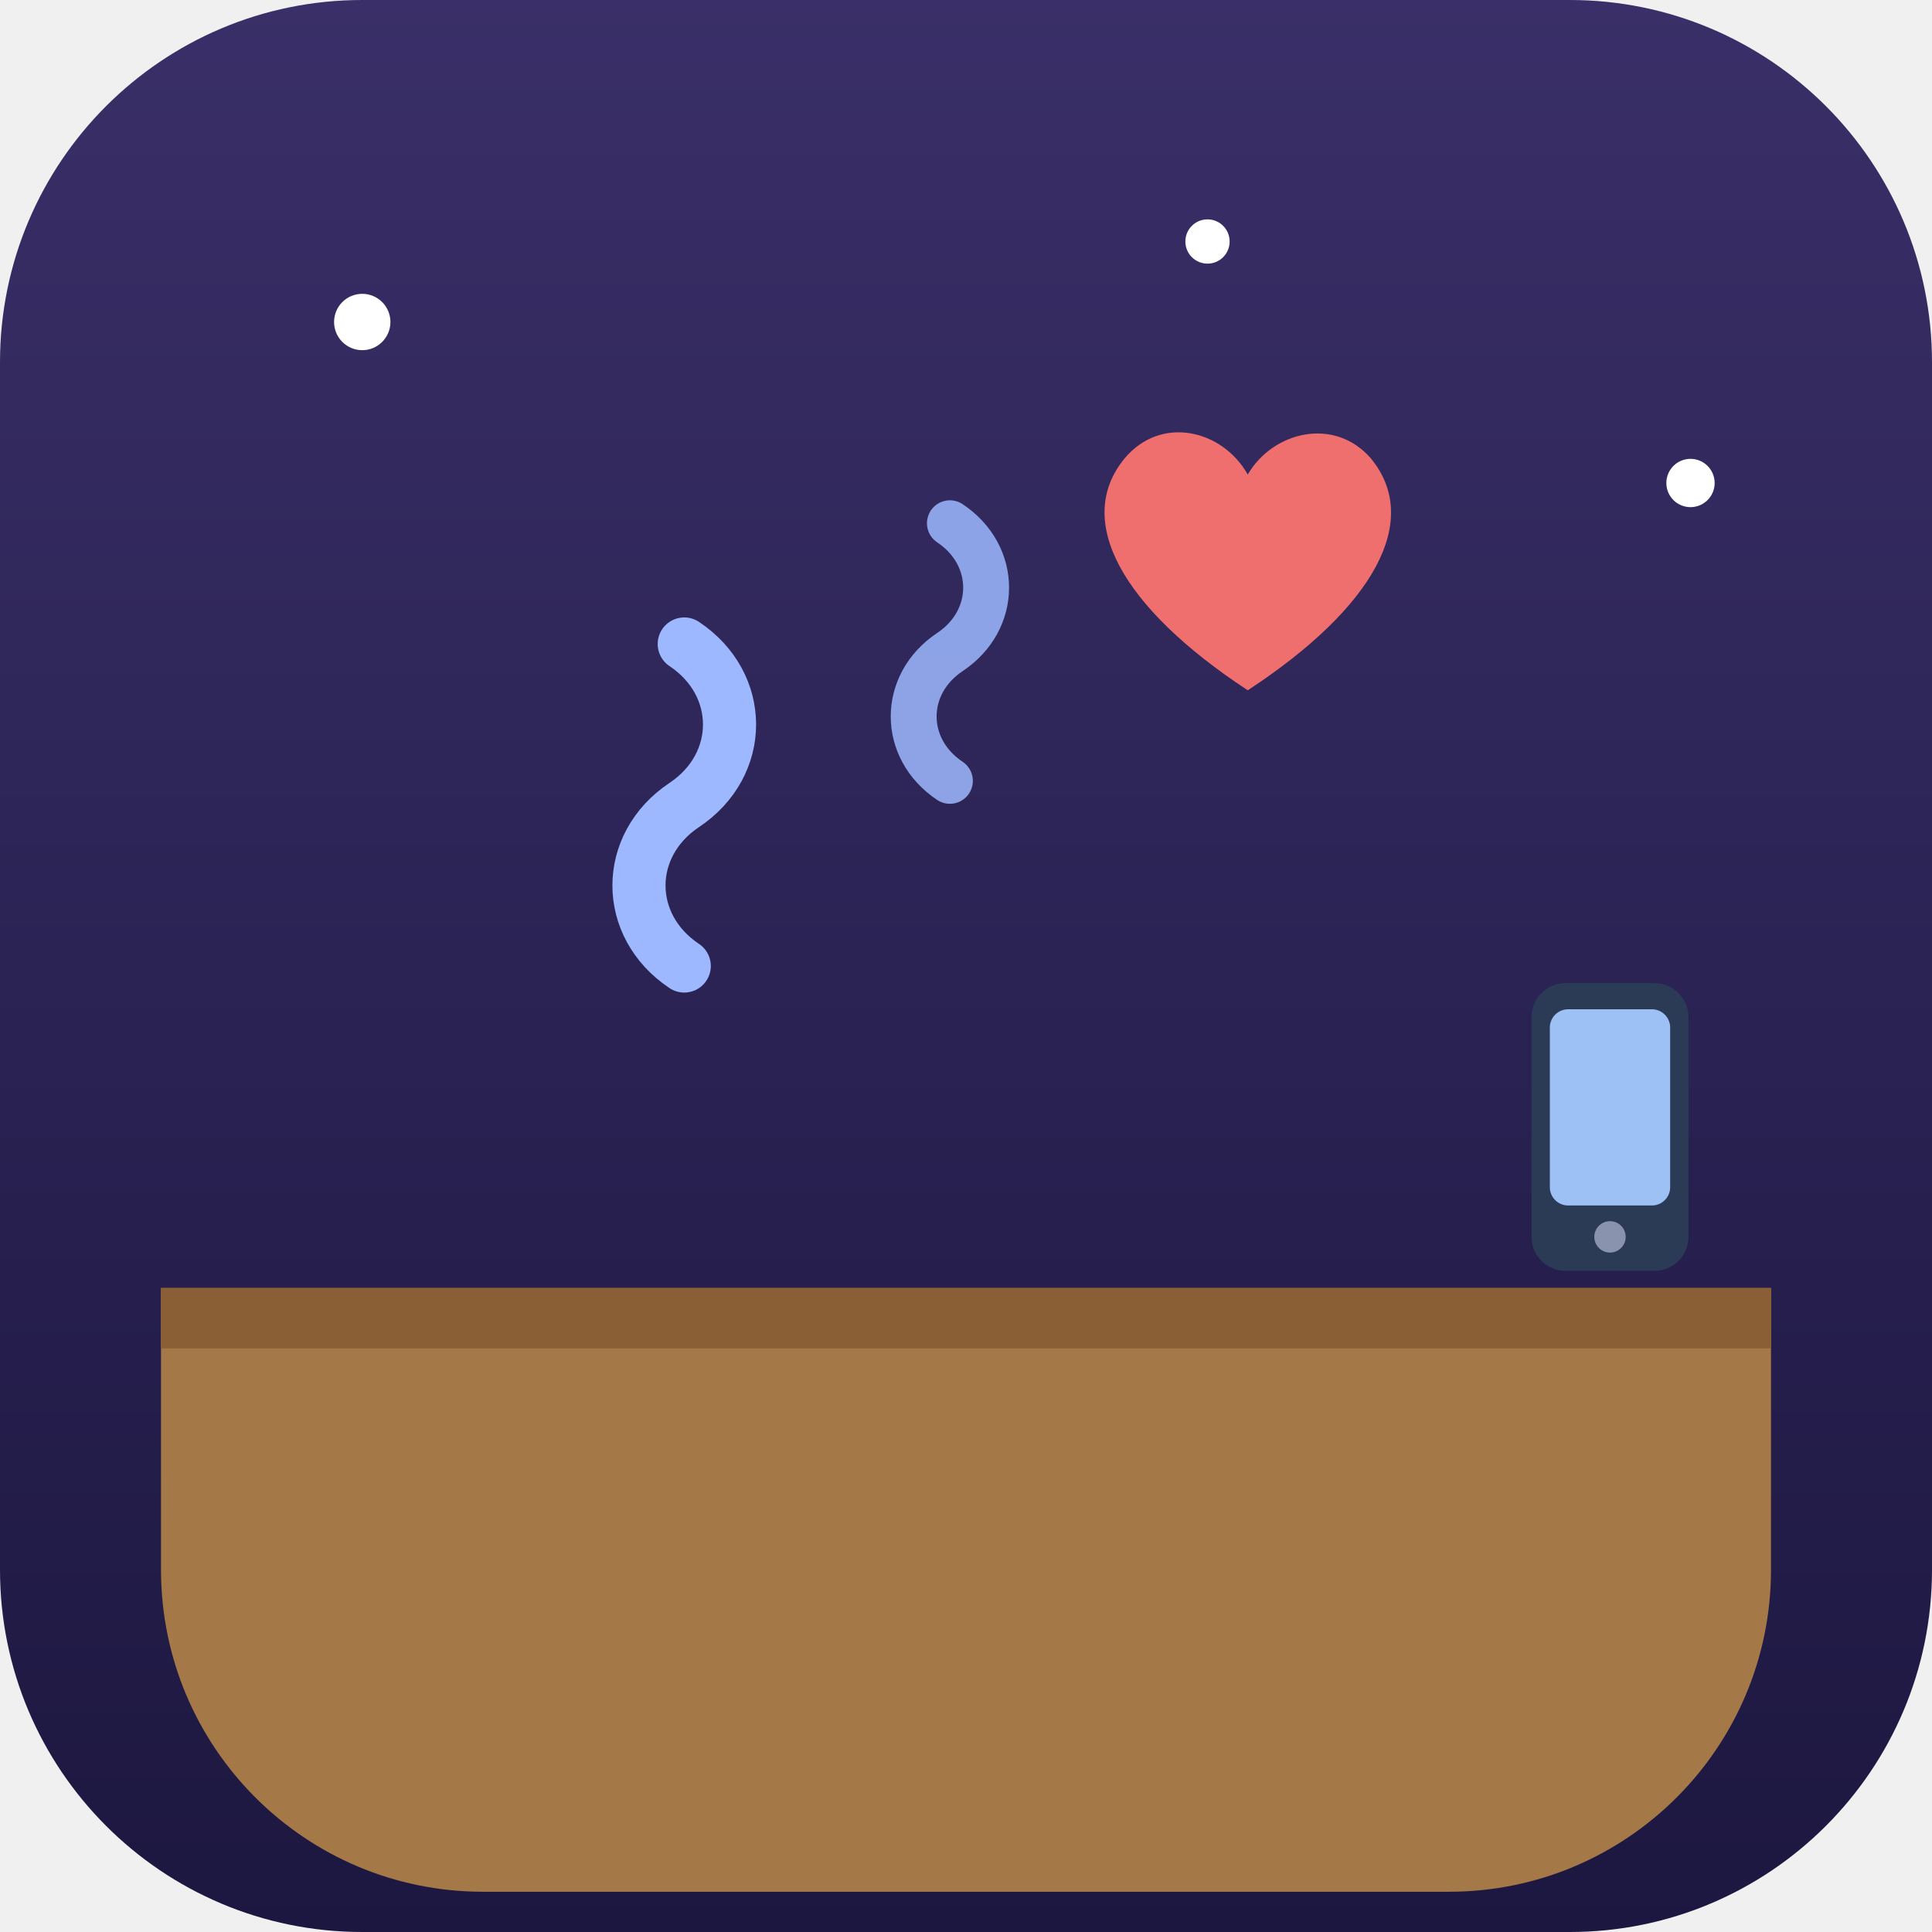
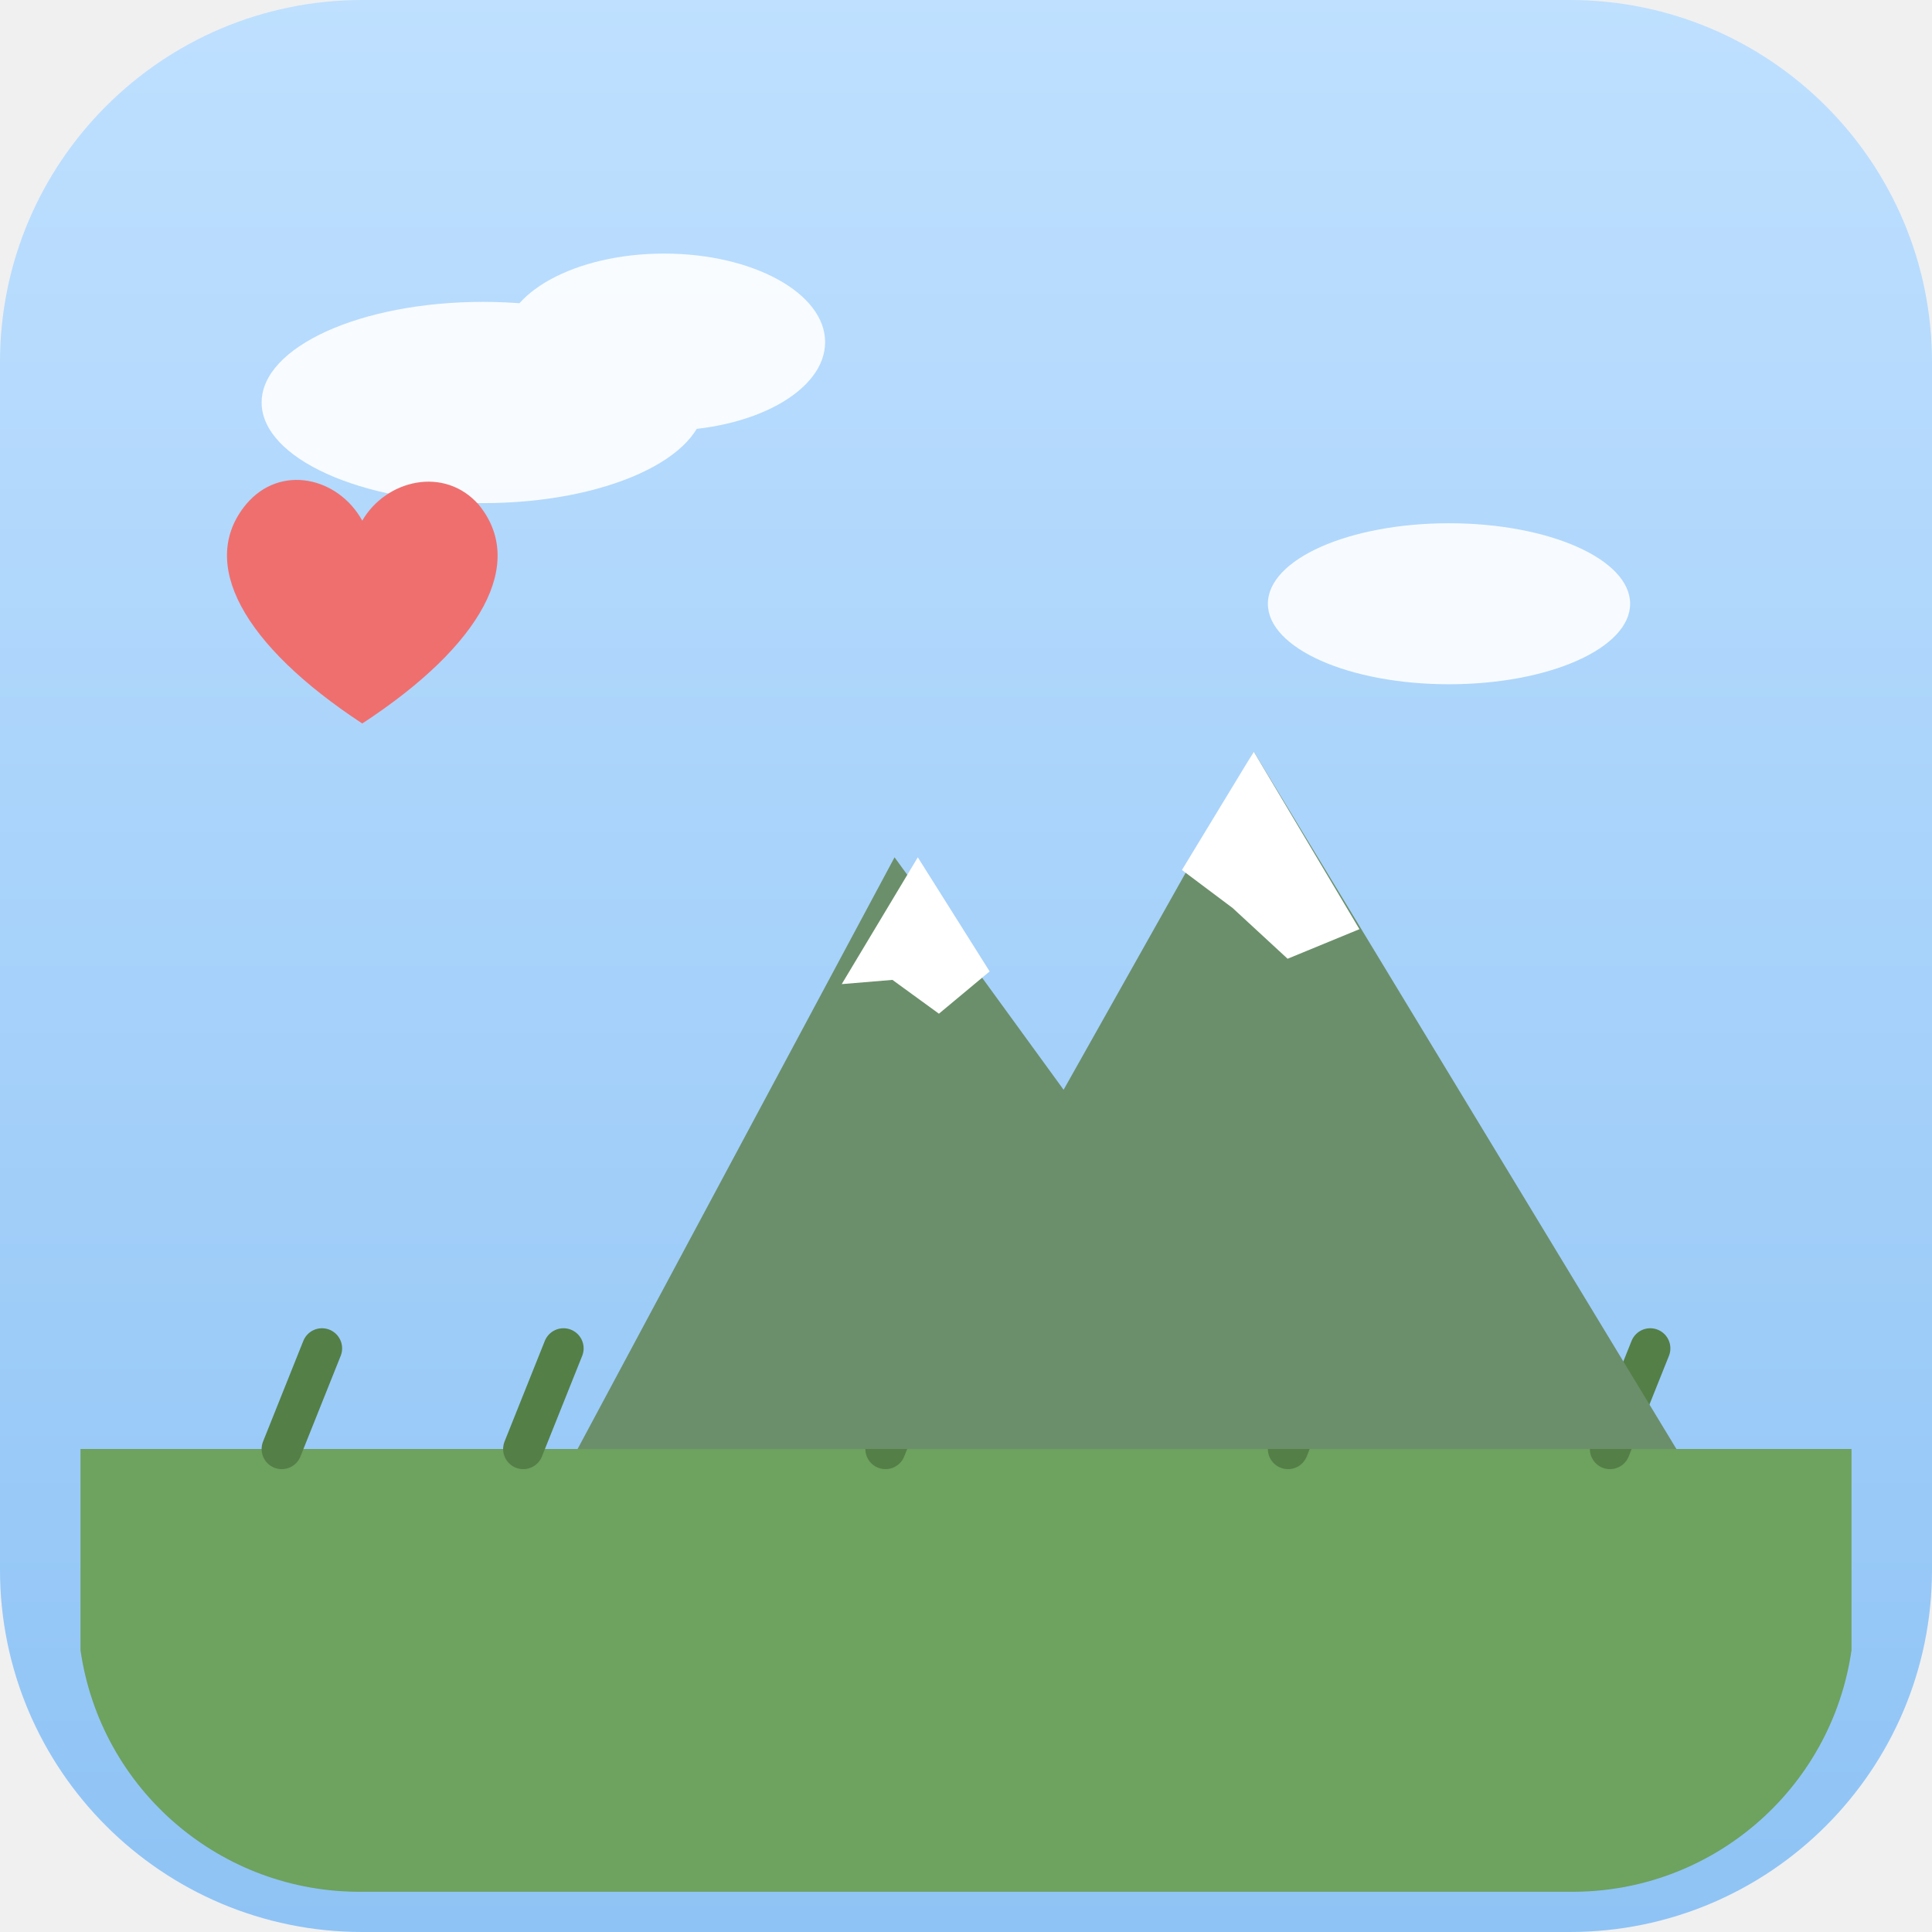
<svg xmlns="http://www.w3.org/2000/svg" width="96" height="96" viewBox="0 0 96 96">
  <defs>
    <linearGradient id="bg91" x1="0" y1="0" x2="0" y2="1">
-       <stop offset="0" stop-color="#3a2f68" />
-       <stop offset="1" stop-color="#1c1740" />
+       <stop offset="0" stop-color="#bfe0ff" />
+       <stop offset="1" stop-color="#8ec3f5" />
    </linearGradient>
  </defs>
  <rect width="96" height="96" rx="18" fill="url(#bg91)" />
-   <circle cx="18" cy="16" r="1.4" fill="#fff" />
-   <circle cx="60" cy="12" r="1.1" fill="#fff" />
-   <circle cx="84" cy="24" r="1.2" fill="#fff" />
-   <path d="M8 64h80v14a16 16 0 0 1-16 16h-48a16 16 0 0 1-16-16z" fill="#a57847" />
-   <path d="M8 64h80v3h-80z" fill="#8a5f36" />
-   <g stroke-linecap="round">
-     <path d="M34 32c3 2 3 6 0 8s-3 6 0 8" stroke="#9db8ff" stroke-width="2.64" fill="none" />
-     <path d="M47.2 26c2.4 1.6 2.4 4.8 0 6.4s-2.4 4.8 0 6.4" stroke="#9db8ff" stroke-width="2.28" fill="none" opacity=".85" />
+   <g fill="#fff" opacity=".9">
+     <ellipse cx="24" cy="20" rx="11" ry="5" />
+     <ellipse cx="33" cy="17" rx="8" ry="4.4" />
+     <ellipse cx="72" cy="30" rx="9" ry="4" />
  </g>
-   <path d="M62 34.3c-6.3-4.14-8.64-8.46-6.12-11.52c1.8-2.16 4.86-1.44 6.12 .8 1.26-2.16 4.32-2.88 6.12-.8 2.52 3.06 .2 7.38-6.12 11.52z" fill="#ef6f6f" />
+   <path d="M4 72h88v10a14 14 0 0 1-14 12h-60a14 14 0 0 1-14-12z" fill="#6ea25f" />
+   <path d="M14 72l2-5M26 72l2-5M44 72l2-5M64 72l2-5M80 72l2-5" stroke="#547f47" stroke-width="2" stroke-linecap="round" />
  <g>
-     <rect x="76.1" y="48.85" width="7.8" height="14.3" rx="1.69" fill="#2b3a55" />
-     <rect x="77.01" y="50.15" width="5.98" height="9.75" rx="0.91" fill="#9dc1f5" />
-     <circle cx="80" cy="61.46" r="0.78" fill="#8a93ad" />
+     <path d="M28.7 72l15.75 -29.4l8.4 11.55l9.45 -16.8l21 34.65z" fill="#6b8f6b" />
+     <path d="M41.825 48.9l3.78 -6.3l3.57 5.67l-2.52 2.1l-2.31 -1.68z" fill="#fff" />
+     <path d="M58.73 43.23l3.57 -5.88l5.25 8.82l-3.57 1.47l-2.73 -2.52z" fill="#fff" />
  </g>
+   <path d="M18 35.95c-5.95-3.91-8.16-7.99-5.78-10.88c1.7-2.04 4.59-1.36 5.78 .8 1.19-2.04 4.08-2.72 5.78-.8 2.38 2.89 .2 6.97-5.78 10.88z" fill="#ef6f6f" />
</svg>
